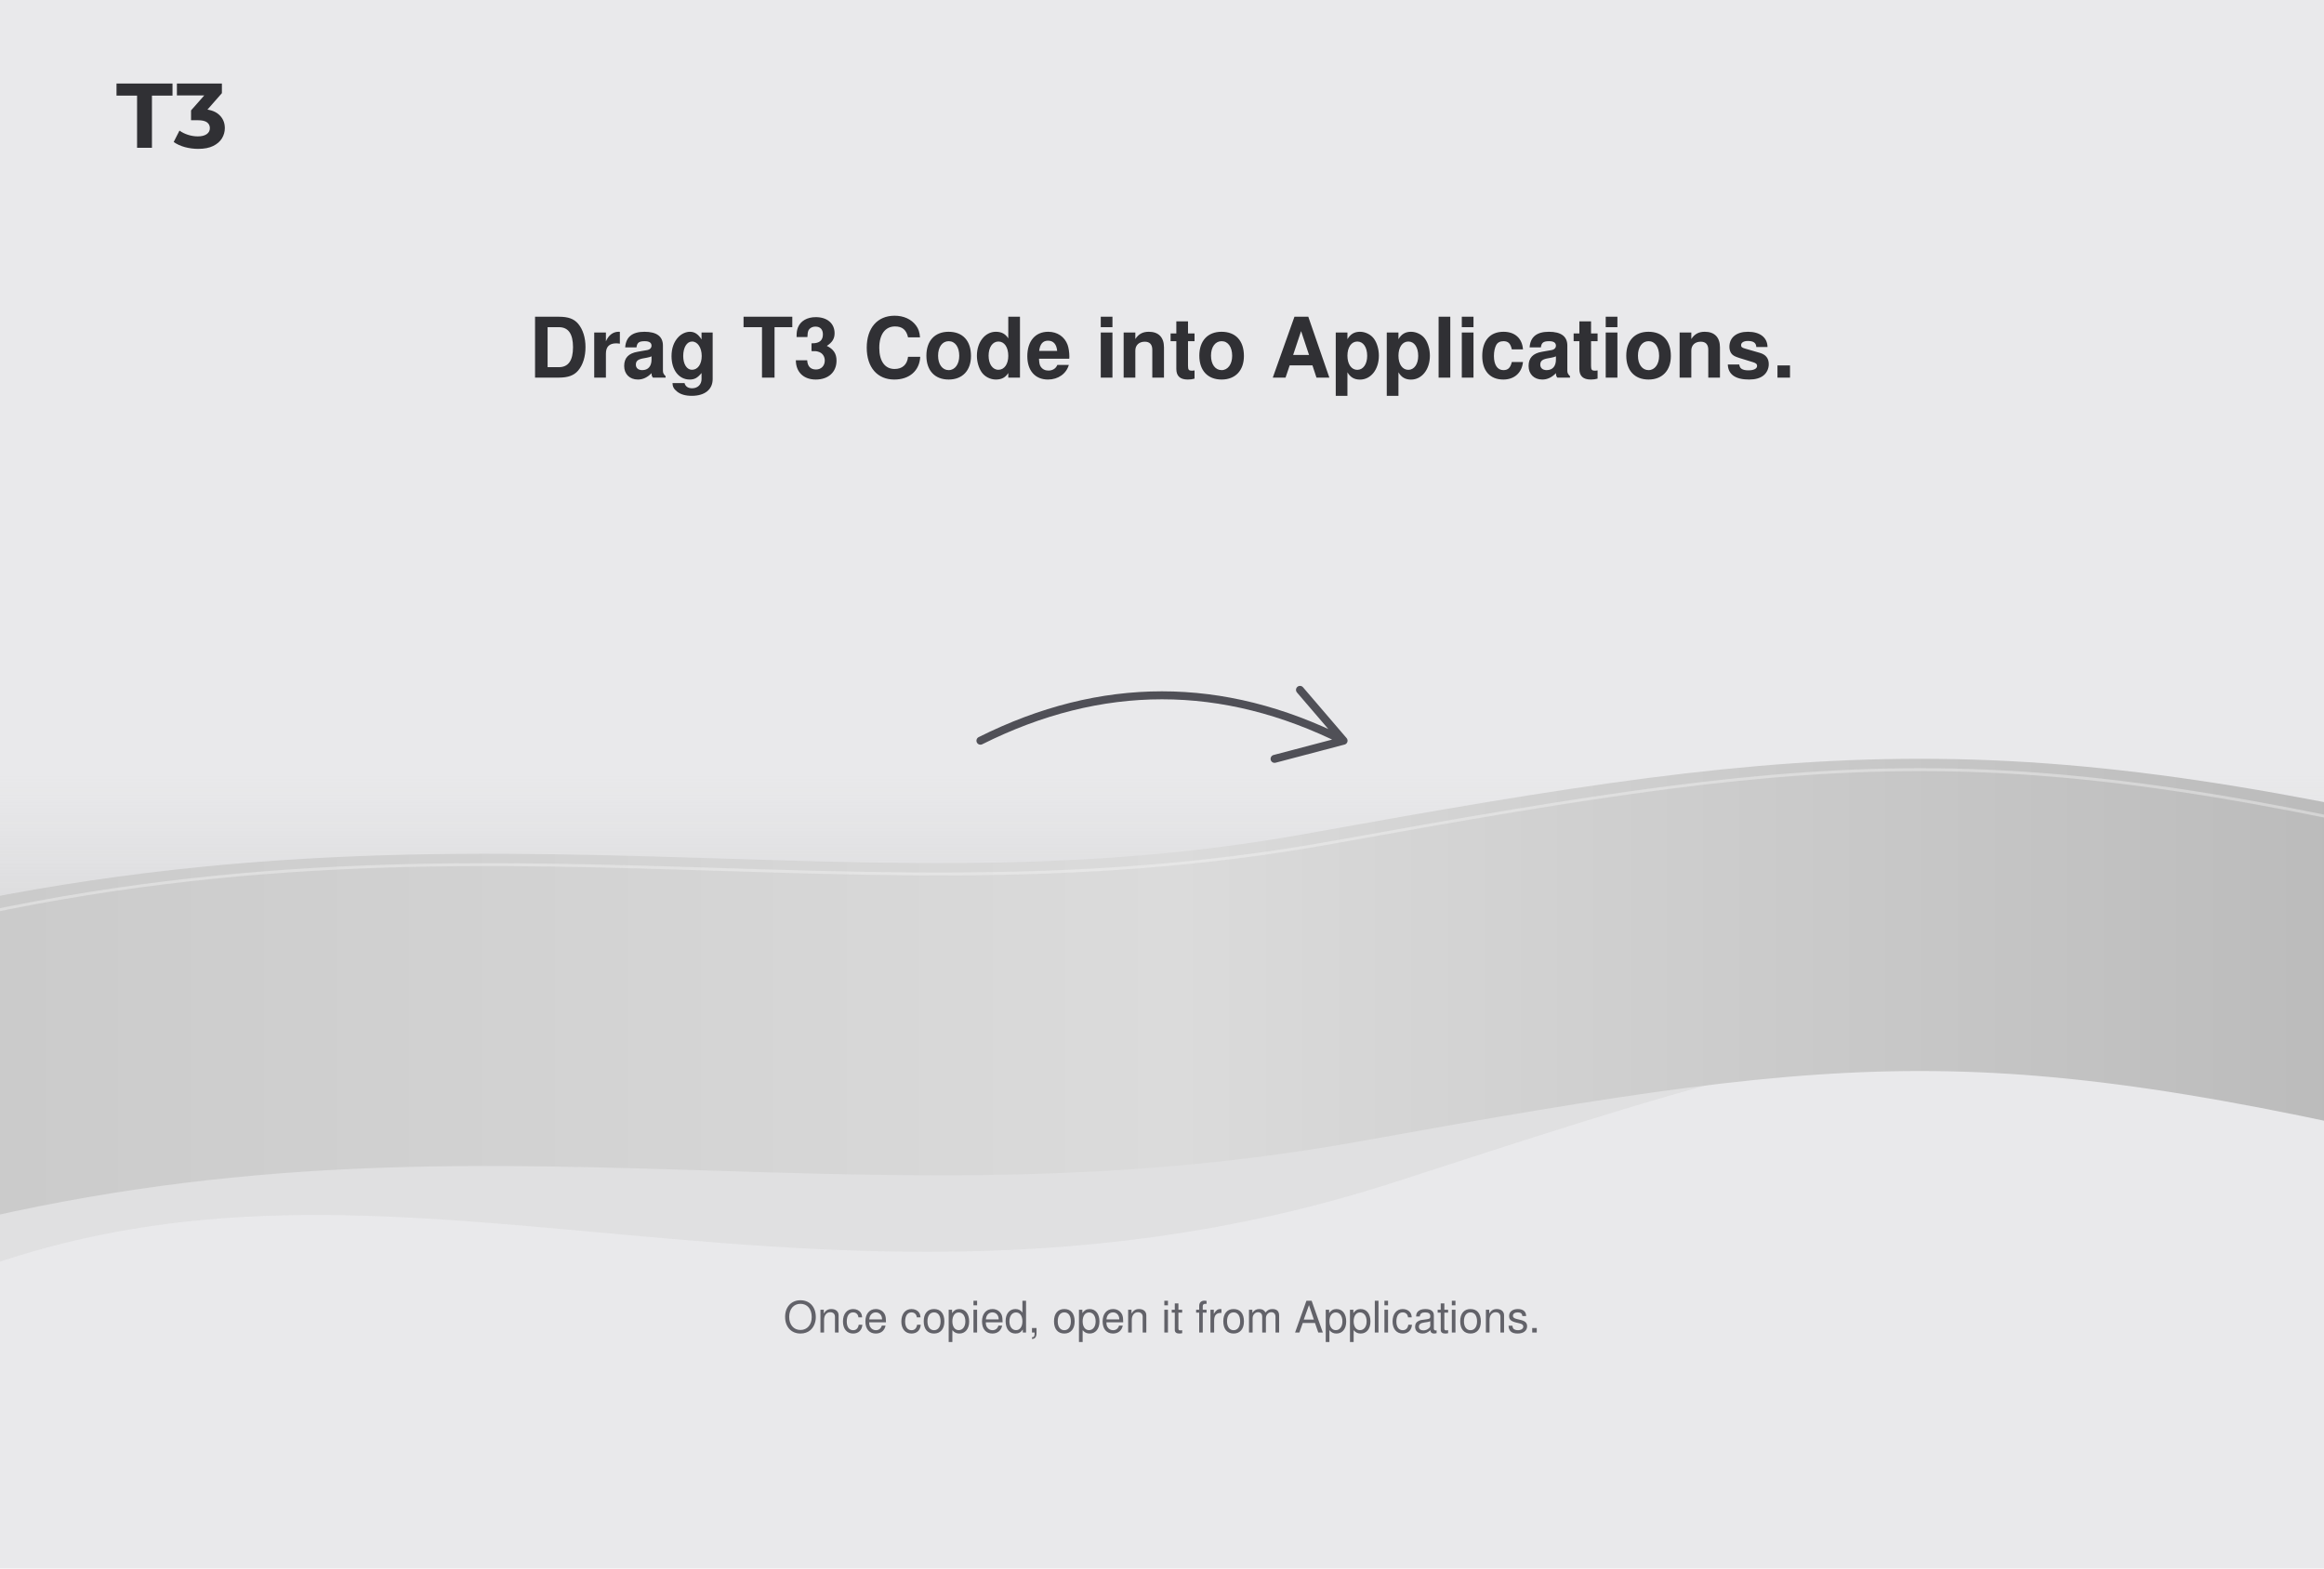
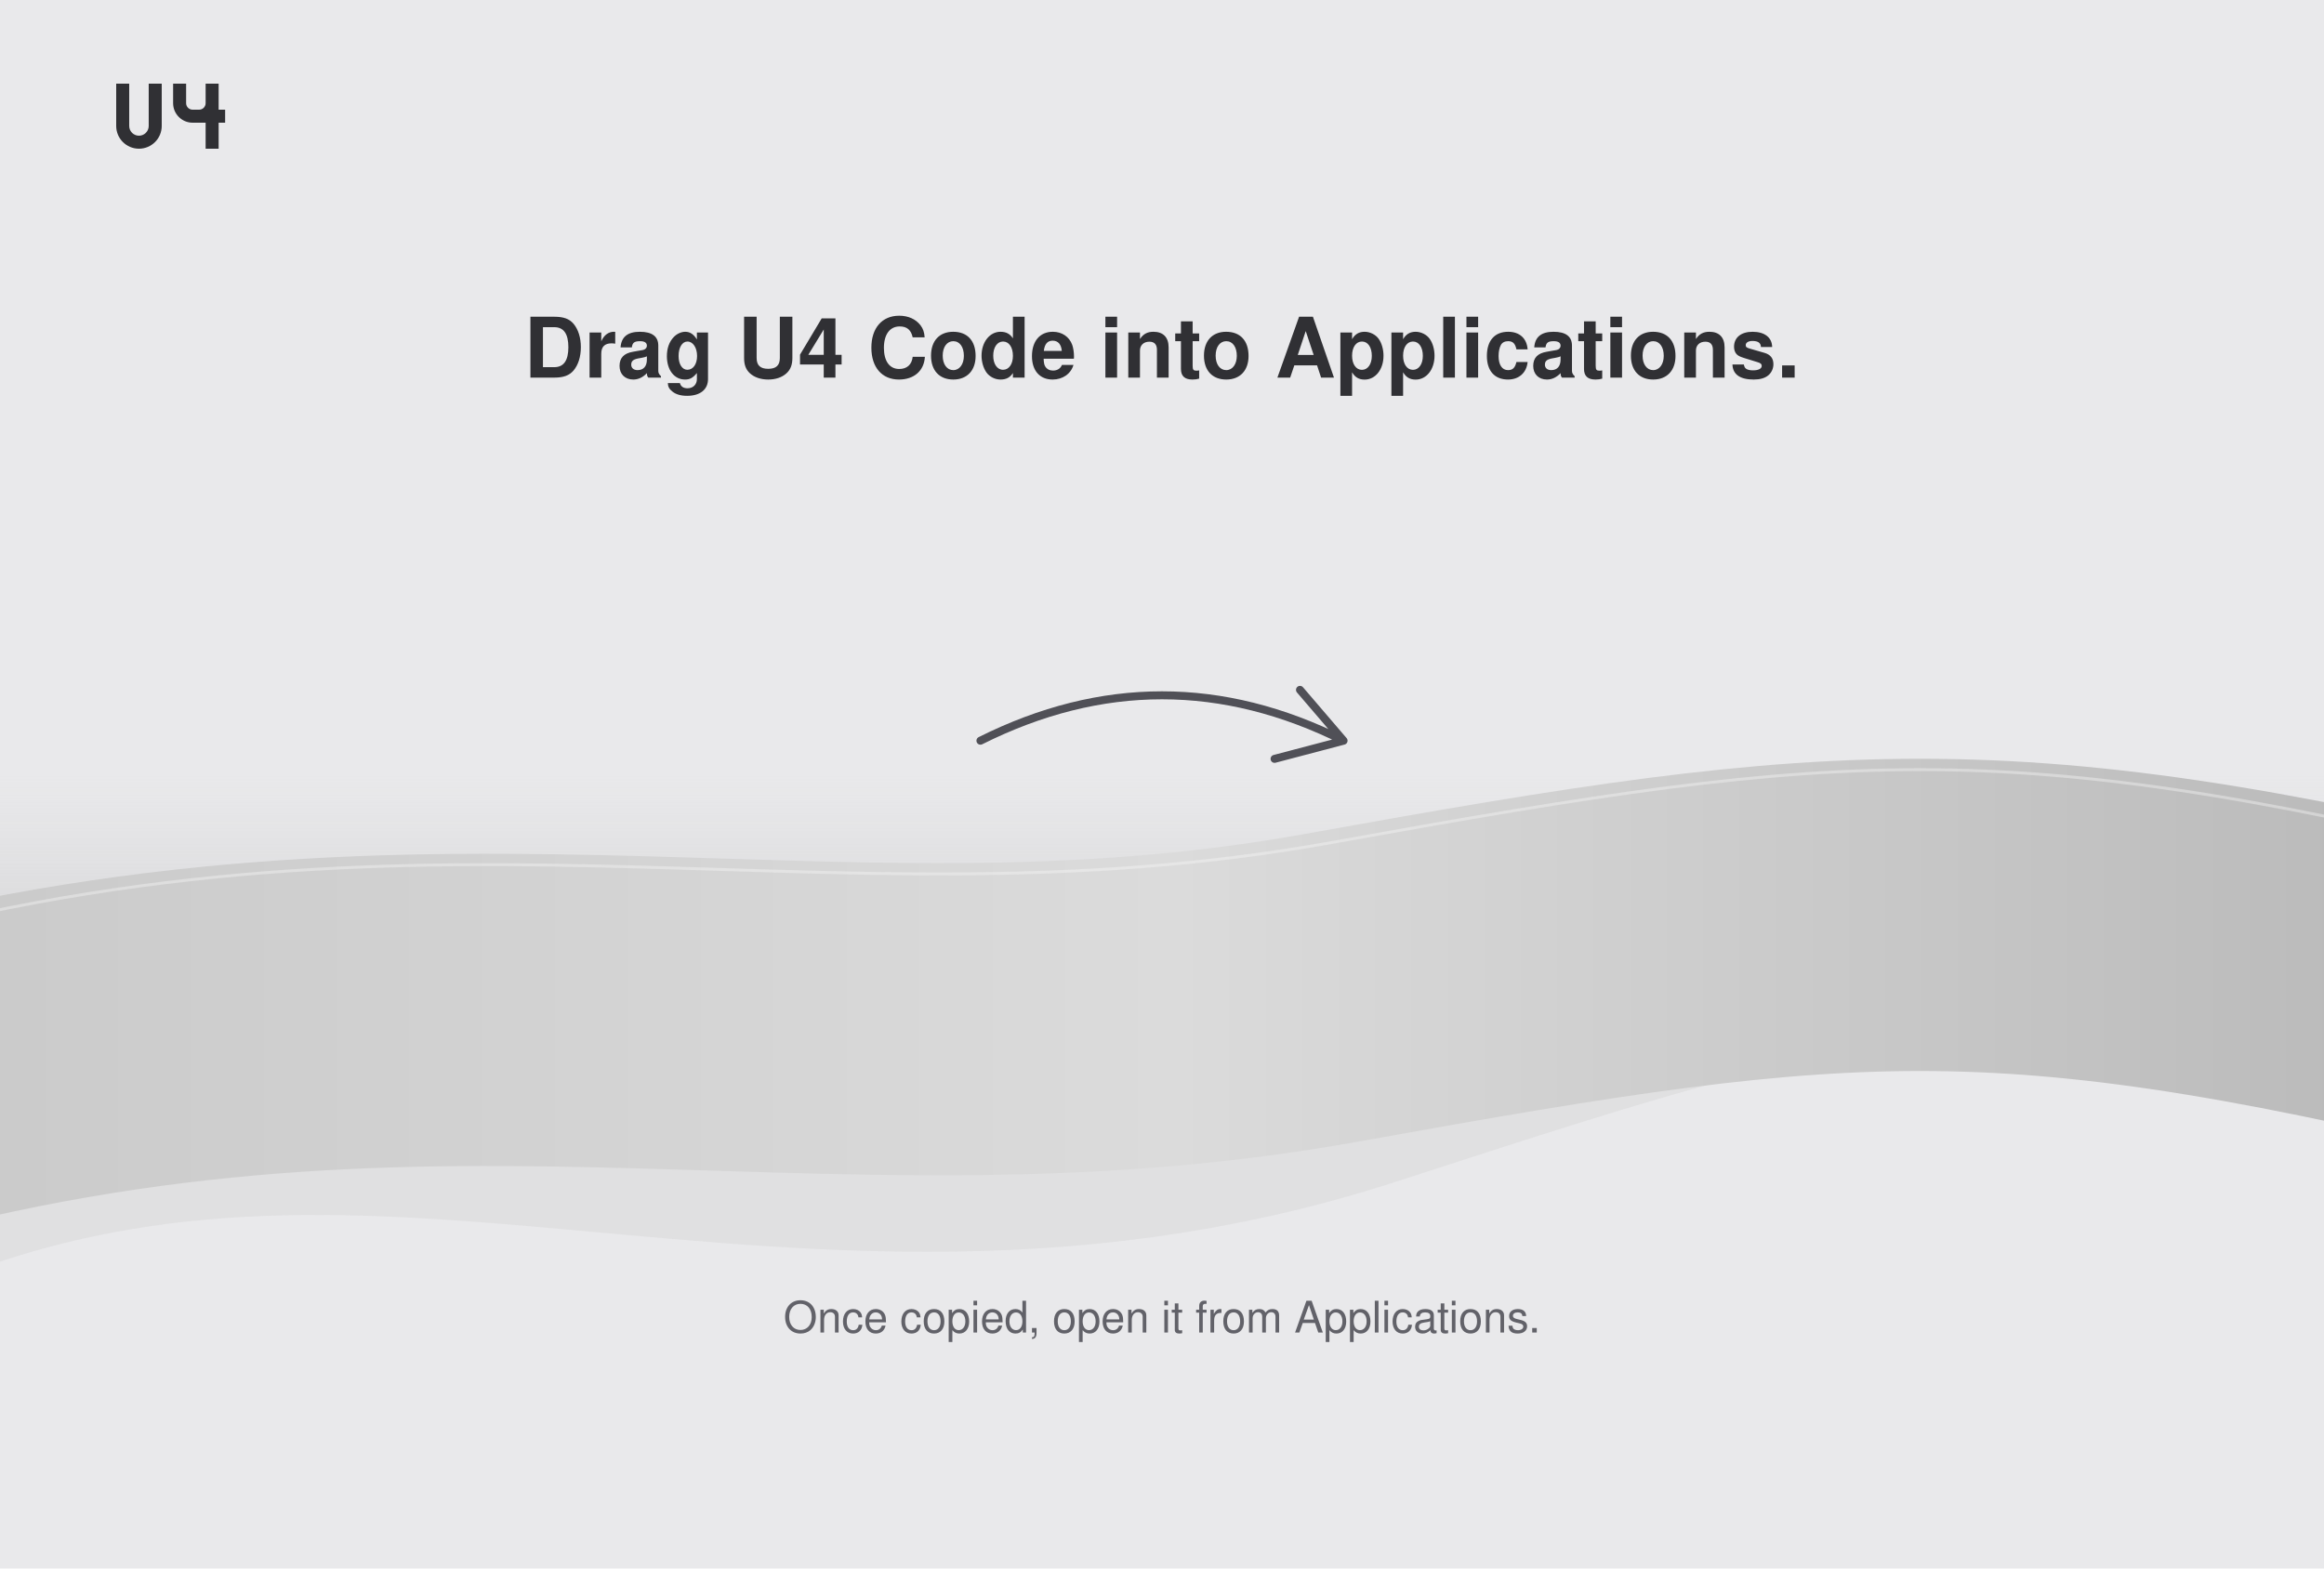
<svg xmlns="http://www.w3.org/2000/svg" width="1280" height="864" viewBox="0 0 640 432">
  <defs>
    <linearGradient id="veil" x1="0" y1="0" x2="0" y2="1">
      <stop stop-color="#B7B7B7" stop-opacity="0" />
      <stop offset=".55" stop-color="#A5A5A5" stop-opacity=".24" />
      <stop offset="1" stop-color="#D1D1D1" stop-opacity=".4" />
    </linearGradient>
    <linearGradient id="silk" x1="0" y1="0" x2="1" y2="0">
      <stop stop-color="#C8C8C8" />
      <stop offset=".5" stop-color="#DBDBDB" />
      <stop offset="1" stop-color="#B5B5B5" />
    </linearGradient>
  </defs>
  <rect width="640" height="432" fill="#E9E9EB" />
  <path d="M-60 293C95 220 214 304 362 256S559 191 707 257" stroke="url(#veil)" stroke-width="146" fill="none" opacity="1" stroke-linecap="round" stroke-linejoin="round" />
  <path d="M-60 306C113 252 223 298 367 272S553 242 707 280" stroke="url(#silk)" stroke-width="86" fill="none" opacity="1" stroke-linecap="round" stroke-linejoin="round" />
  <path d="M-60 266C113 212 223 258 367 232S553 202 707 240" stroke="#F5F5F5" stroke-width="0.8" fill="none" opacity="0.42" stroke-linecap="round" stroke-linejoin="round" />
-   <svg x="32" y="23" width="30" height="18" viewBox="15.531 37 94.394 56.96" fill="#303034">
-     <path d="M33.451 93V47.56H15.531V37H64.331V47.56H46.411V93H33.451ZM86.725 93.96C82.832 93.96 78.965 93.453 75.125 92.44C71.285 91.373 68.032 89.88 65.365 87.96L70.405 78.04C72.539 79.587 75.019 80.813 77.845 81.72C80.672 82.627 83.525 83.08 86.405 83.08C89.659 83.08 92.219 82.44 94.085 81.16C95.952 79.88 96.885 78.12 96.885 75.88C96.885 73.747 96.059 72.067 94.405 70.84C92.752 69.613 90.085 69 86.405 69H80.485V60.44L96.085 42.76L97.525 47.4H68.165V37H107.365V45.4L91.845 63.08L85.285 59.32H89.045C95.925 59.32 101.125 60.867 104.645 63.96C108.165 67.053 109.925 71.027 109.925 75.88C109.925 79.027 109.099 81.987 107.445 84.76C105.792 87.48 103.259 89.693 99.845 91.4C96.432 93.107 92.059 93.96 86.725 93.96Z" />
+   <svg x="32" y="23" width="30" height="18" viewBox="0 0 1072 640" fill="#303034">
+     <path d="M0 0H128V416A96 96 0 0 0 224 512A96 96 0 0 0 320 416V0H448V416A224 224 0 0 1 224 640A224 224 0 0 1 0 416Z" />
+     <path d="M560 0H688V192A64 64 0 0 0 752 256H816A64 64 0 0 0 880 192V0H1008V256H1072V384H1008V640H880V384H752A192 192 0 0 1 560 192Z" />
  </svg>
-   <text x="320" y="104" fill="#303034" font-family="Helvetica" font-size="23" font-weight="700" text-anchor="middle">Drag T3 Code into Applications.</text>
+   <text x="320" y="104" fill="#303034" font-family="Helvetica" font-size="23" font-weight="700" text-anchor="middle">Drag U4 Code into Applications.</text>
  <path d="M270 204Q320 179 370 204M358 190L370 204L351 209" stroke="#505057" stroke-width="2.2" fill="none" opacity="1" stroke-linecap="round" stroke-linejoin="round" />
  <text x="320" y="367" fill="#626269" font-family="Helvetica" font-size="12" font-weight="400" text-anchor="middle">Once copied, open it from Applications.</text>
</svg>
